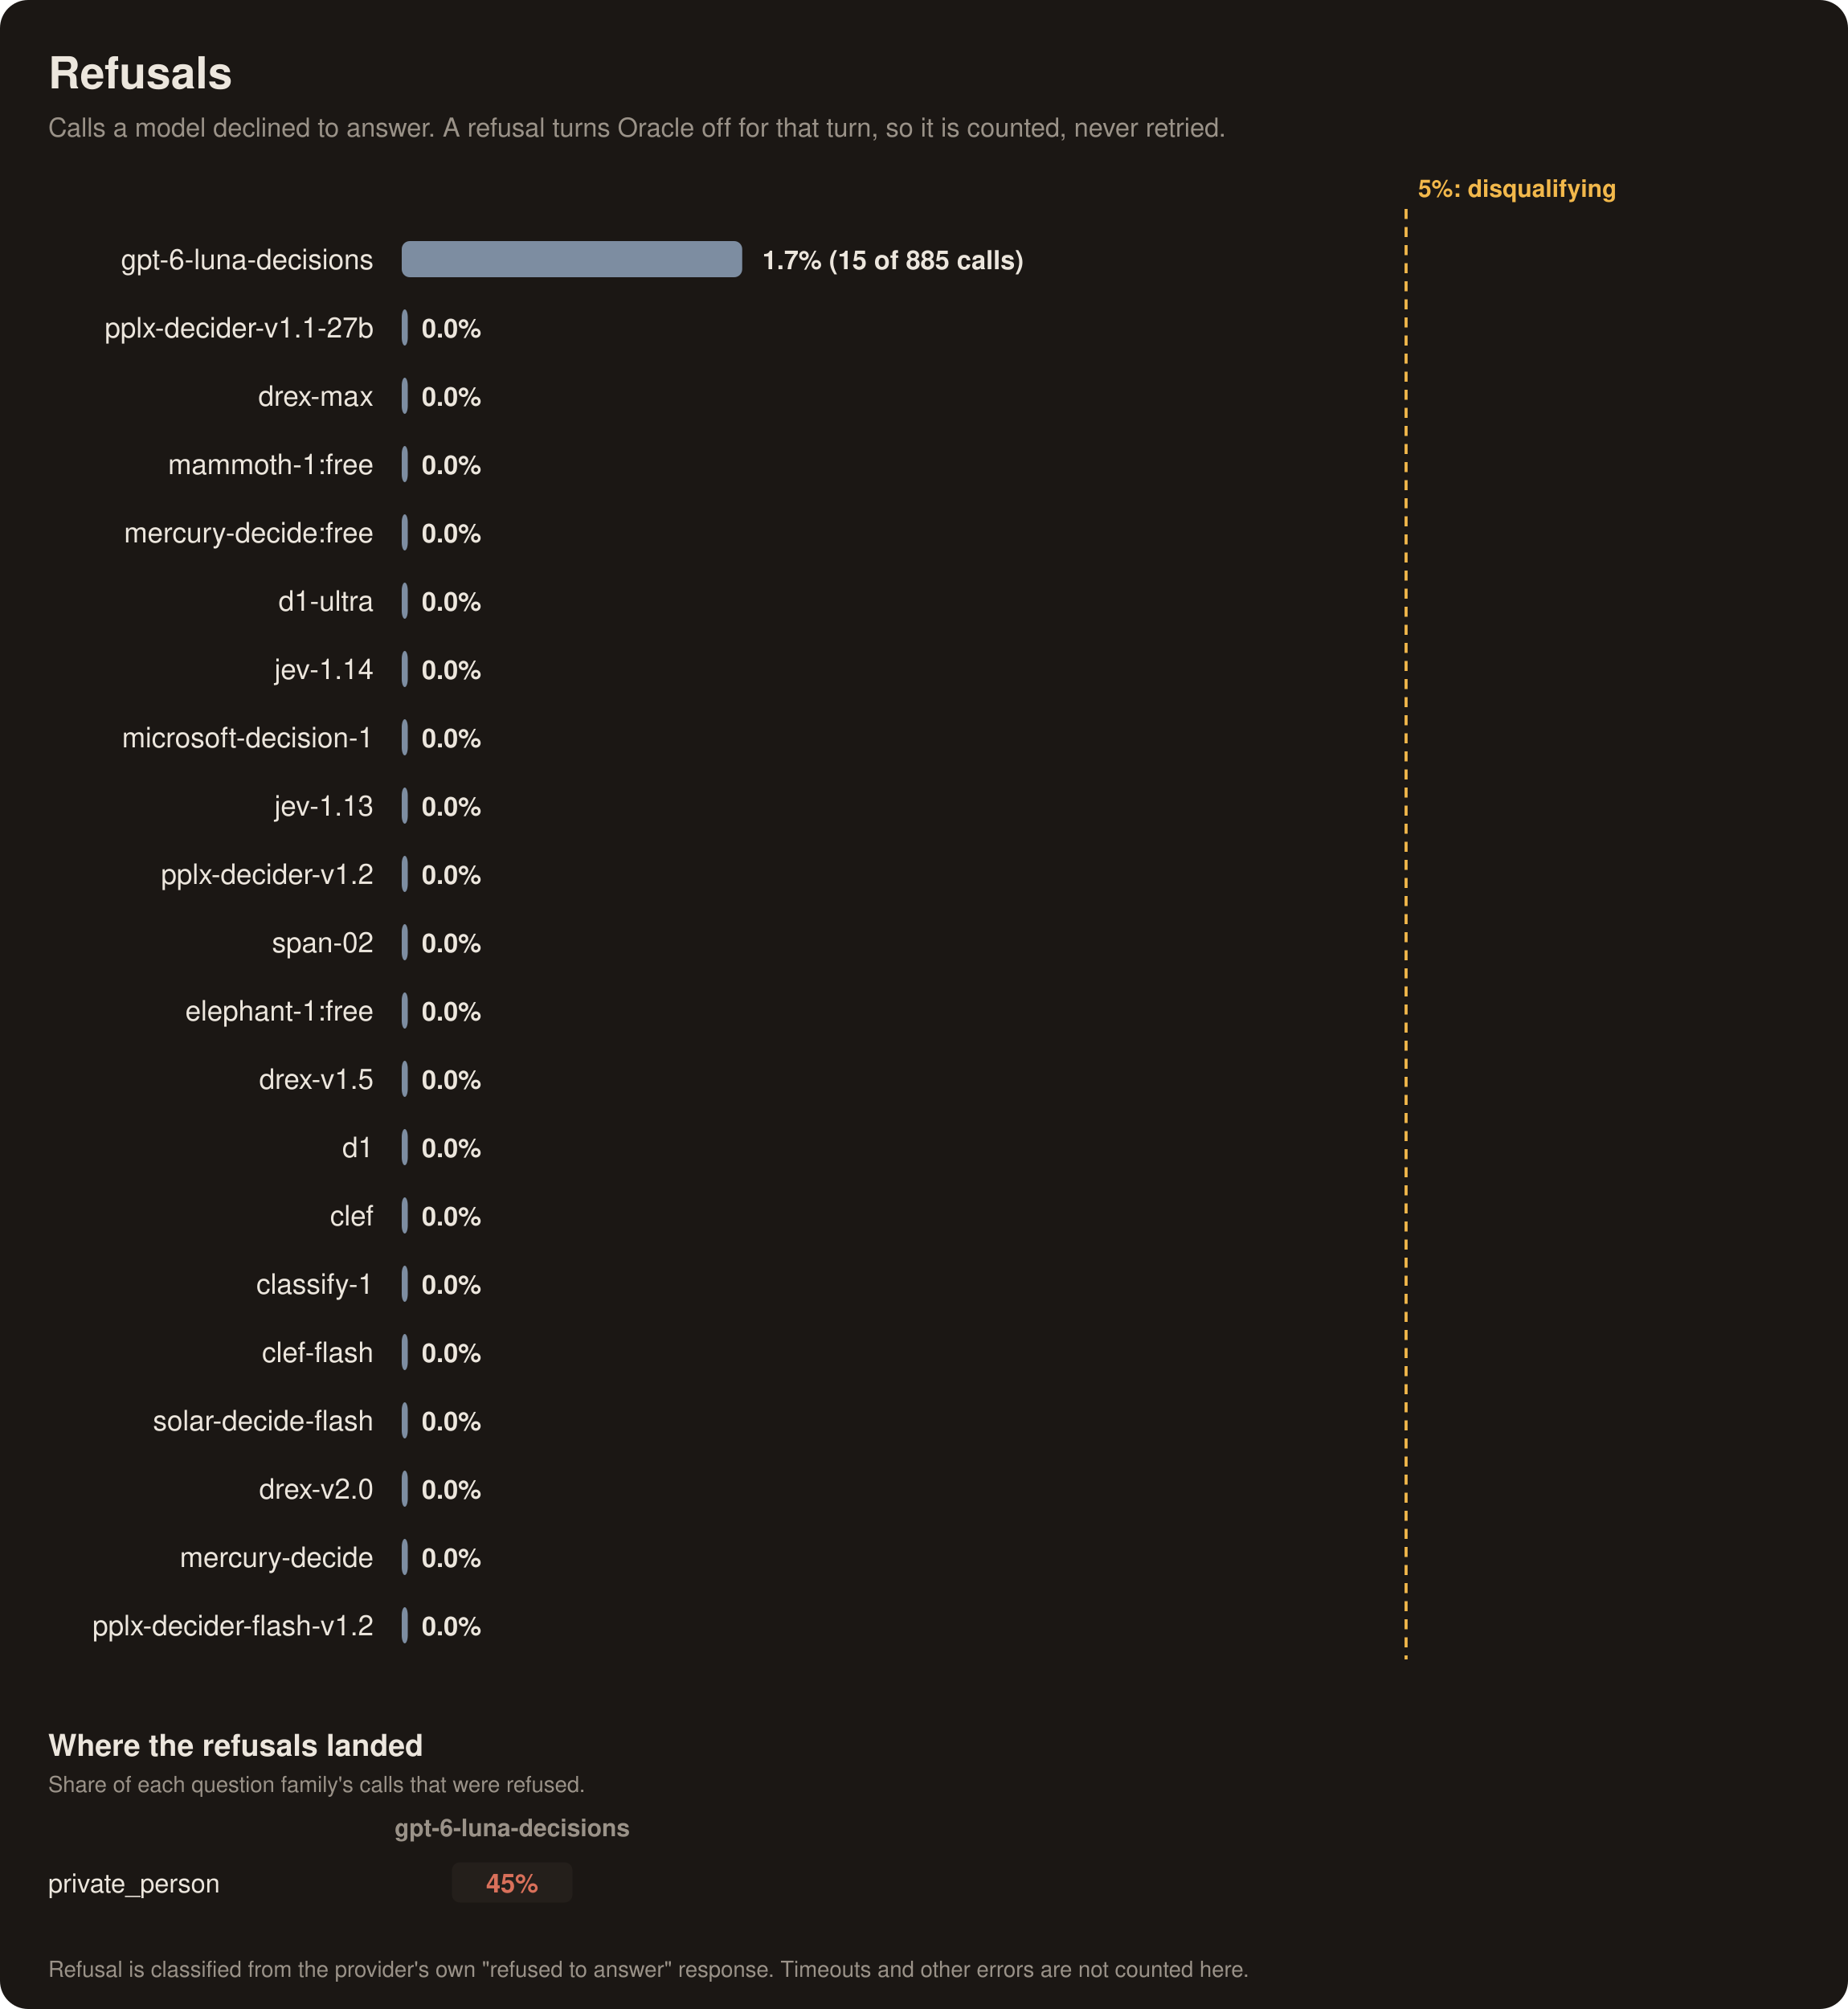
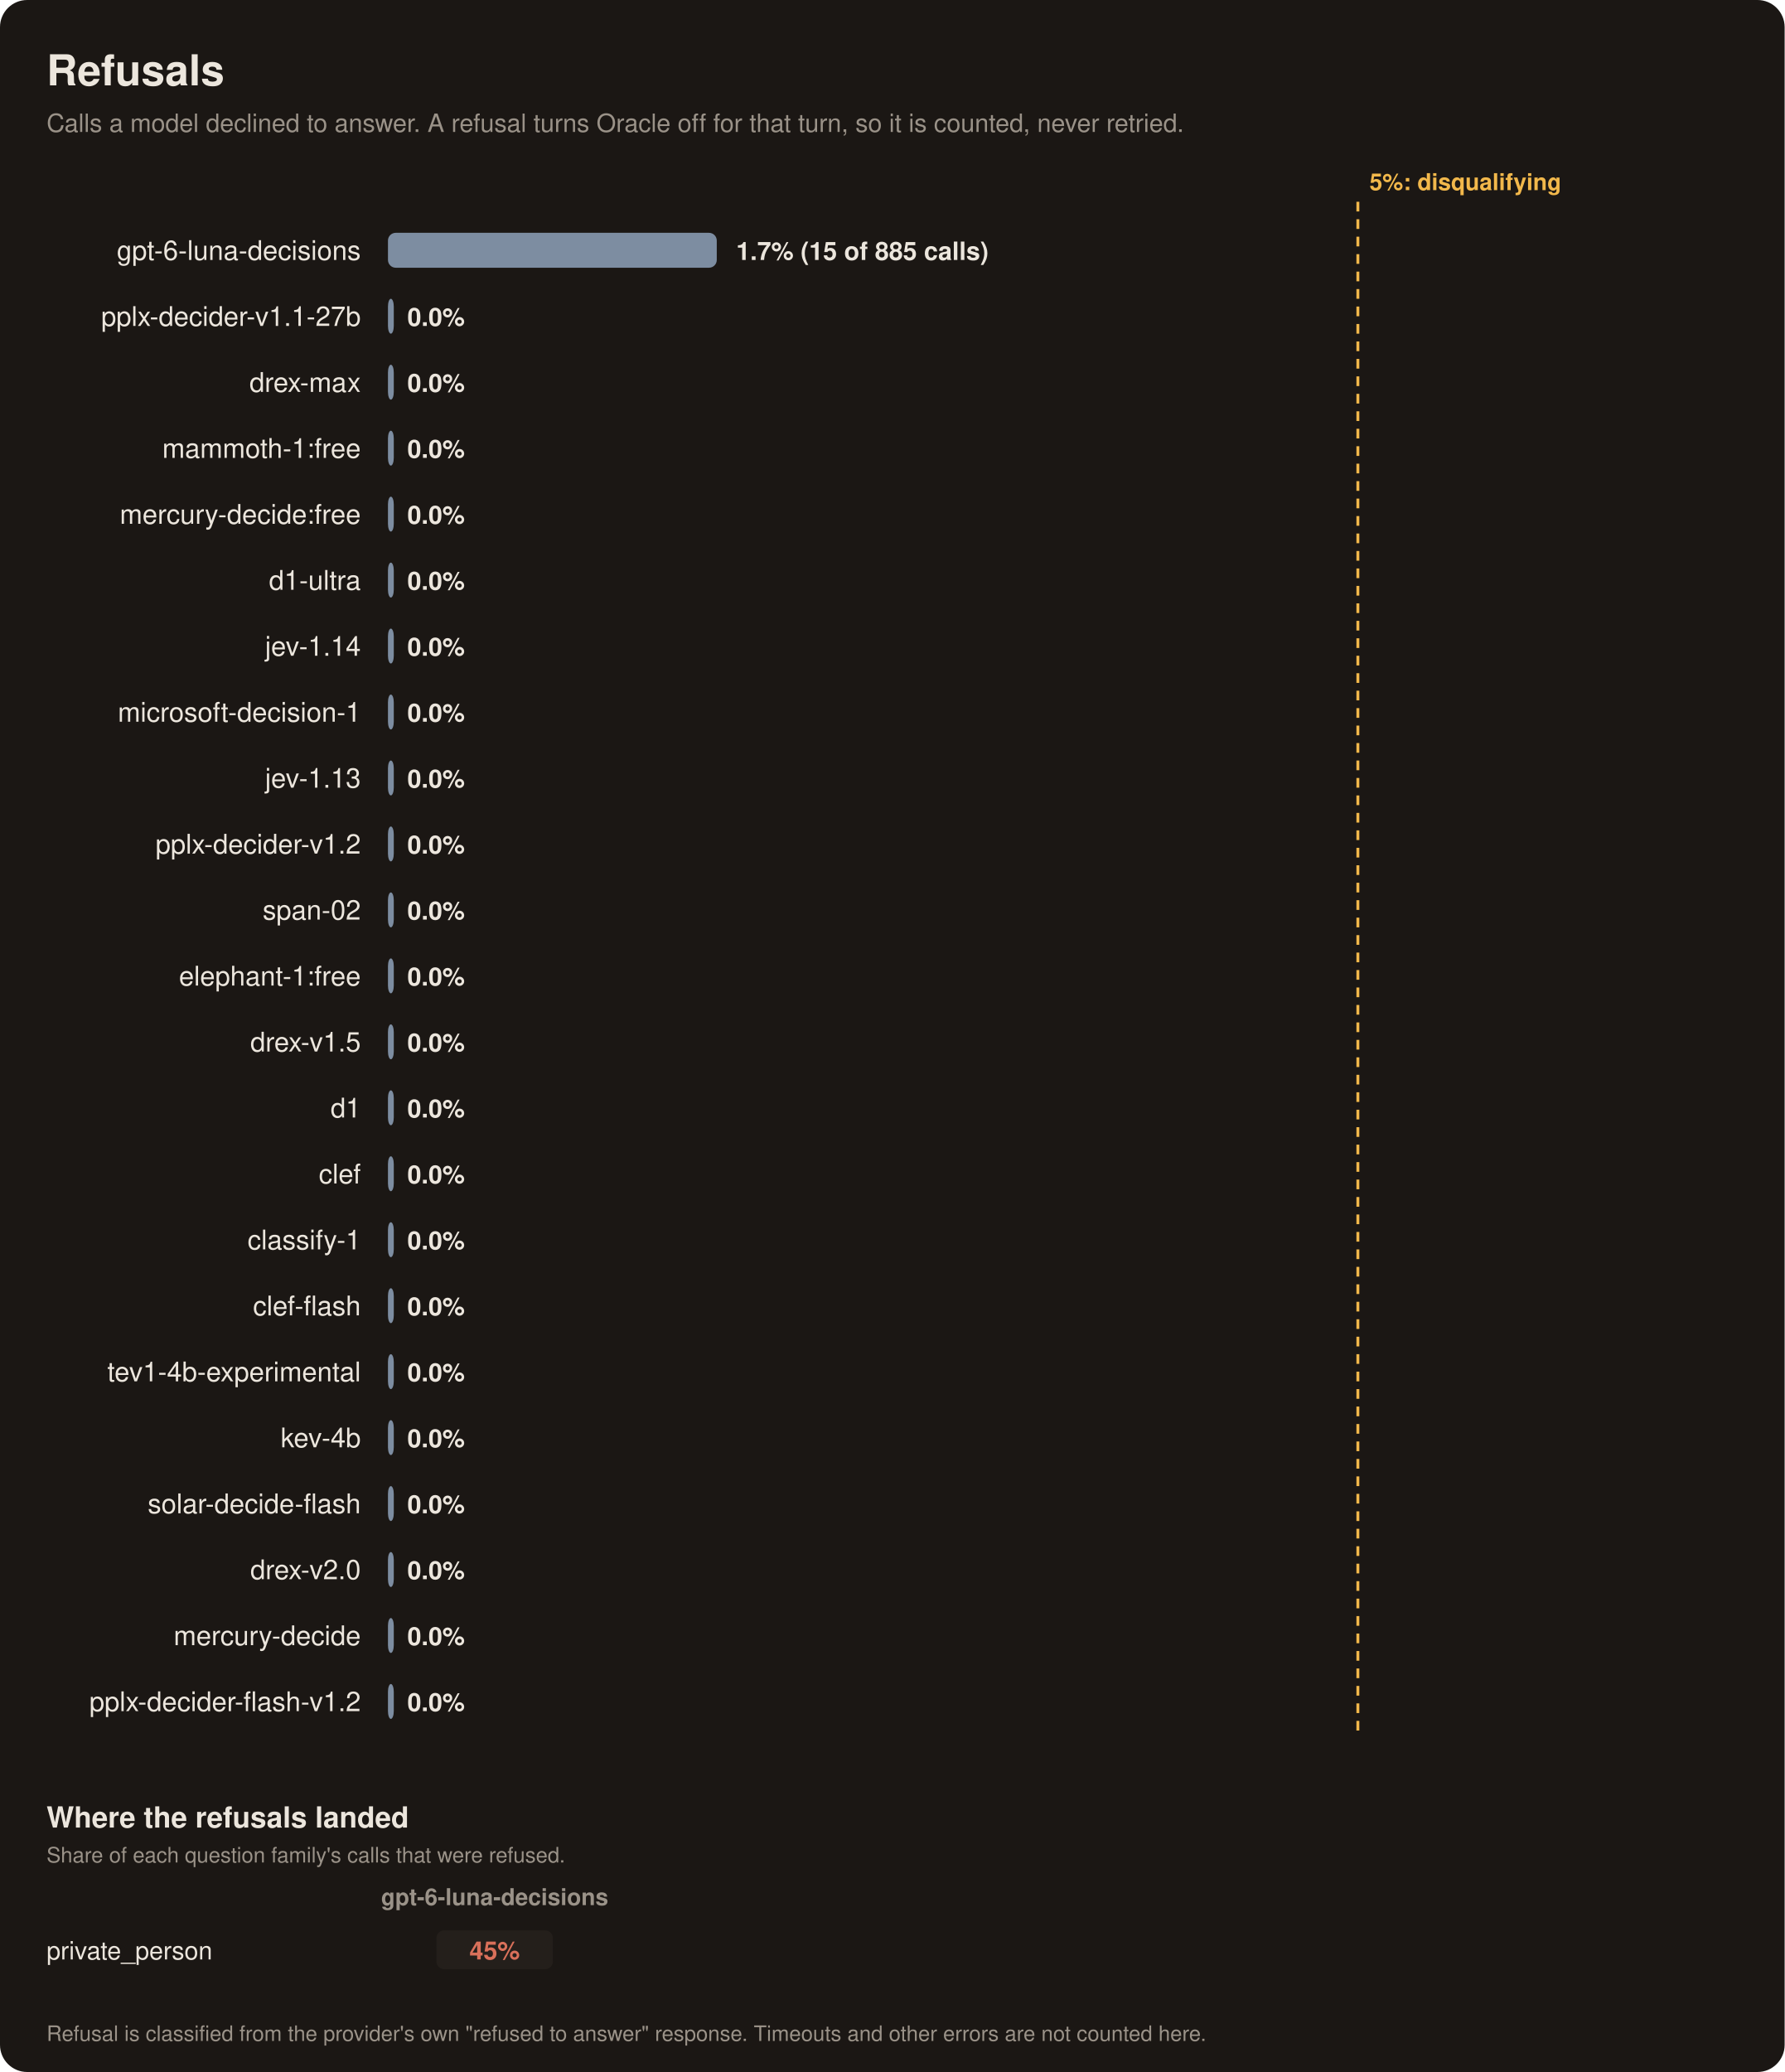
- <svg xmlns="http://www.w3.org/2000/svg" viewBox="0 0 920 1000" width="920" role="img" aria-label="Refusals" font-family="-apple-system,BlinkMacSystemFont,'Segoe UI',Helvetica,Arial,sans-serif">
-   <rect width="920" height="1000" rx="14" fill="#1b1714" />
+ <svg xmlns="http://www.w3.org/2000/svg" viewBox="0 0 920 1068" width="920" role="img" aria-label="Refusals" font-family="-apple-system,BlinkMacSystemFont,'Segoe UI',Helvetica,Arial,sans-serif">
+   <rect width="920" height="1068" rx="14" fill="#1b1714" />
  <text x="24.0" y="44.0" font-size="22" font-weight="700" fill="#ece6dd" text-anchor="start">Refusals</text>
  <text x="24.0" y="68.0" font-size="13" font-weight="400" fill="#9a9288" text-anchor="start">Calls a model declined to answer. A refusal turns Oracle off for that turn, so it is counted, never retried.</text>
-   <line x1="700.0" y1="104.0" x2="700.0" y2="826.0" stroke="#f2b84b" stroke-width="1.5" stroke-dasharray="5 4" />
+   <line x1="700.0" y1="104.0" x2="700.0" y2="894.0" stroke="#f2b84b" stroke-width="1.5" stroke-dasharray="5 4" />
  <text x="706.0" y="98.0" font-size="12" font-weight="600" fill="#f2b84b" text-anchor="start">5%: disqualifying</text>
  <text x="186.0" y="134.0" font-size="14" font-weight="500" fill="#ece6dd" text-anchor="end">gpt-6-luna-decisions</text>
  <rect x="200.0" y="120.0" width="169.5" height="18.0" rx="4.0" fill="#7d8da1" />
  <text x="379.5" y="134.0" font-size="13" font-weight="600" fill="#ece6dd" text-anchor="start">1.7%  (15 of 885 calls)</text>
  <text x="186.0" y="168.0" font-size="14" font-weight="500" fill="#ece6dd" text-anchor="end">pplx-decider-v1.1-27b</text>
  <rect x="200.0" y="154.0" width="3.0" height="18.0" rx="4.0" fill="#7d8da1" />
  <text x="210.0" y="168.0" font-size="13" font-weight="600" fill="#ece6dd" text-anchor="start">0.0%</text>
  <text x="186.0" y="202.0" font-size="14" font-weight="500" fill="#ece6dd" text-anchor="end">drex-max</text>
  <rect x="200.0" y="188.0" width="3.0" height="18.0" rx="4.0" fill="#7d8da1" />
  <text x="210.0" y="202.0" font-size="13" font-weight="600" fill="#ece6dd" text-anchor="start">0.0%</text>
  <text x="186.0" y="236.0" font-size="14" font-weight="500" fill="#ece6dd" text-anchor="end">mammoth-1:free</text>
  <rect x="200.0" y="222.0" width="3.0" height="18.0" rx="4.0" fill="#7d8da1" />
  <text x="210.0" y="236.0" font-size="13" font-weight="600" fill="#ece6dd" text-anchor="start">0.0%</text>
  <text x="186.0" y="270.0" font-size="14" font-weight="500" fill="#ece6dd" text-anchor="end">mercury-decide:free</text>
  <rect x="200.0" y="256.0" width="3.0" height="18.0" rx="4.0" fill="#7d8da1" />
  <text x="210.0" y="270.0" font-size="13" font-weight="600" fill="#ece6dd" text-anchor="start">0.0%</text>
  <text x="186.0" y="304.0" font-size="14" font-weight="500" fill="#ece6dd" text-anchor="end">d1-ultra</text>
  <rect x="200.0" y="290.0" width="3.0" height="18.0" rx="4.0" fill="#7d8da1" />
  <text x="210.0" y="304.0" font-size="13" font-weight="600" fill="#ece6dd" text-anchor="start">0.0%</text>
  <text x="186.0" y="338.0" font-size="14" font-weight="500" fill="#ece6dd" text-anchor="end">jev-1.14</text>
  <rect x="200.0" y="324.0" width="3.0" height="18.0" rx="4.0" fill="#7d8da1" />
  <text x="210.0" y="338.0" font-size="13" font-weight="600" fill="#ece6dd" text-anchor="start">0.0%</text>
  <text x="186.0" y="372.0" font-size="14" font-weight="500" fill="#ece6dd" text-anchor="end">microsoft-decision-1</text>
  <rect x="200.0" y="358.0" width="3.0" height="18.0" rx="4.0" fill="#7d8da1" />
  <text x="210.0" y="372.0" font-size="13" font-weight="600" fill="#ece6dd" text-anchor="start">0.0%</text>
  <text x="186.0" y="406.0" font-size="14" font-weight="500" fill="#ece6dd" text-anchor="end">jev-1.13</text>
  <rect x="200.0" y="392.0" width="3.0" height="18.0" rx="4.0" fill="#7d8da1" />
  <text x="210.0" y="406.0" font-size="13" font-weight="600" fill="#ece6dd" text-anchor="start">0.0%</text>
  <text x="186.0" y="440.0" font-size="14" font-weight="500" fill="#ece6dd" text-anchor="end">pplx-decider-v1.2</text>
  <rect x="200.0" y="426.0" width="3.0" height="18.0" rx="4.0" fill="#7d8da1" />
  <text x="210.0" y="440.0" font-size="13" font-weight="600" fill="#ece6dd" text-anchor="start">0.0%</text>
  <text x="186.0" y="474.0" font-size="14" font-weight="500" fill="#ece6dd" text-anchor="end">span-02</text>
  <rect x="200.0" y="460.0" width="3.0" height="18.0" rx="4.0" fill="#7d8da1" />
  <text x="210.0" y="474.0" font-size="13" font-weight="600" fill="#ece6dd" text-anchor="start">0.0%</text>
  <text x="186.0" y="508.0" font-size="14" font-weight="500" fill="#ece6dd" text-anchor="end">elephant-1:free</text>
  <rect x="200.0" y="494.0" width="3.0" height="18.0" rx="4.0" fill="#7d8da1" />
  <text x="210.0" y="508.0" font-size="13" font-weight="600" fill="#ece6dd" text-anchor="start">0.0%</text>
  <text x="186.0" y="542.0" font-size="14" font-weight="500" fill="#ece6dd" text-anchor="end">drex-v1.5</text>
  <rect x="200.0" y="528.0" width="3.0" height="18.0" rx="4.0" fill="#7d8da1" />
  <text x="210.0" y="542.0" font-size="13" font-weight="600" fill="#ece6dd" text-anchor="start">0.0%</text>
  <text x="186.0" y="576.0" font-size="14" font-weight="500" fill="#ece6dd" text-anchor="end">d1</text>
  <rect x="200.0" y="562.0" width="3.0" height="18.0" rx="4.0" fill="#7d8da1" />
  <text x="210.0" y="576.0" font-size="13" font-weight="600" fill="#ece6dd" text-anchor="start">0.0%</text>
  <text x="186.0" y="610.0" font-size="14" font-weight="500" fill="#ece6dd" text-anchor="end">clef</text>
  <rect x="200.0" y="596.0" width="3.0" height="18.0" rx="4.0" fill="#7d8da1" />
  <text x="210.0" y="610.0" font-size="13" font-weight="600" fill="#ece6dd" text-anchor="start">0.0%</text>
  <text x="186.0" y="644.0" font-size="14" font-weight="500" fill="#ece6dd" text-anchor="end">classify-1</text>
  <rect x="200.0" y="630.0" width="3.0" height="18.0" rx="4.0" fill="#7d8da1" />
  <text x="210.0" y="644.0" font-size="13" font-weight="600" fill="#ece6dd" text-anchor="start">0.0%</text>
  <text x="186.0" y="678.0" font-size="14" font-weight="500" fill="#ece6dd" text-anchor="end">clef-flash</text>
  <rect x="200.0" y="664.0" width="3.0" height="18.0" rx="4.0" fill="#7d8da1" />
  <text x="210.0" y="678.0" font-size="13" font-weight="600" fill="#ece6dd" text-anchor="start">0.0%</text>
-   <text x="186.0" y="712.0" font-size="14" font-weight="500" fill="#ece6dd" text-anchor="end">solar-decide-flash</text>
+   <text x="186.0" y="712.0" font-size="14" font-weight="500" fill="#ece6dd" text-anchor="end">tev1-4b-experimental</text>
  <rect x="200.0" y="698.0" width="3.0" height="18.0" rx="4.0" fill="#7d8da1" />
  <text x="210.0" y="712.0" font-size="13" font-weight="600" fill="#ece6dd" text-anchor="start">0.0%</text>
-   <text x="186.0" y="746.0" font-size="14" font-weight="500" fill="#ece6dd" text-anchor="end">drex-v2.0</text>
+   <text x="186.0" y="746.0" font-size="14" font-weight="500" fill="#ece6dd" text-anchor="end">kev-4b</text>
  <rect x="200.0" y="732.0" width="3.0" height="18.0" rx="4.0" fill="#7d8da1" />
  <text x="210.0" y="746.0" font-size="13" font-weight="600" fill="#ece6dd" text-anchor="start">0.0%</text>
-   <text x="186.0" y="780.0" font-size="14" font-weight="500" fill="#ece6dd" text-anchor="end">mercury-decide</text>
+   <text x="186.0" y="780.0" font-size="14" font-weight="500" fill="#ece6dd" text-anchor="end">solar-decide-flash</text>
  <rect x="200.0" y="766.0" width="3.0" height="18.0" rx="4.0" fill="#7d8da1" />
  <text x="210.0" y="780.0" font-size="13" font-weight="600" fill="#ece6dd" text-anchor="start">0.0%</text>
-   <text x="186.0" y="814.0" font-size="14" font-weight="500" fill="#ece6dd" text-anchor="end">pplx-decider-flash-v1.2</text>
+   <text x="186.0" y="814.0" font-size="14" font-weight="500" fill="#ece6dd" text-anchor="end">drex-v2.0</text>
  <rect x="200.0" y="800.0" width="3.0" height="18.0" rx="4.0" fill="#7d8da1" />
  <text x="210.0" y="814.0" font-size="13" font-weight="600" fill="#ece6dd" text-anchor="start">0.0%</text>
-   <text x="24.0" y="874.0" font-size="15" font-weight="700" fill="#ece6dd" text-anchor="start">Where the refusals landed</text>
-   <text x="24.0" y="892.0" font-size="11" font-weight="400" fill="#9a9288" text-anchor="start">Share of each question family's calls that were refused.</text>
-   <text x="255.0" y="914.0" font-size="12" font-weight="600" fill="#9a9288" text-anchor="middle">gpt-6-luna-decisions</text>
-   <text x="24.0" y="942.0" font-size="13" font-weight="500" fill="#ece6dd" text-anchor="start">private_person</text>
-   <rect x="225.0" y="927.0" width="60.0" height="20.0" rx="4.0" fill="#241f1b" />
-   <text x="255.0" y="942.0" font-size="13" font-weight="700" fill="#d9705a" text-anchor="middle">45%</text>
-   <text x="24.0" y="984.0" font-size="11" font-weight="400" fill="#9a9288" text-anchor="start">Refusal is classified from the provider's own "refused to answer" response. Timeouts and other errors are not counted here.</text>
+   <text x="186.0" y="848.0" font-size="14" font-weight="500" fill="#ece6dd" text-anchor="end">mercury-decide</text>
+   <rect x="200.0" y="834.0" width="3.0" height="18.0" rx="4.0" fill="#7d8da1" />
+   <text x="210.0" y="848.0" font-size="13" font-weight="600" fill="#ece6dd" text-anchor="start">0.0%</text>
+   <text x="186.0" y="882.0" font-size="14" font-weight="500" fill="#ece6dd" text-anchor="end">pplx-decider-flash-v1.2</text>
+   <rect x="200.0" y="868.0" width="3.0" height="18.0" rx="4.0" fill="#7d8da1" />
+   <text x="210.0" y="882.0" font-size="13" font-weight="600" fill="#ece6dd" text-anchor="start">0.0%</text>
+   <text x="24.0" y="942.0" font-size="15" font-weight="700" fill="#ece6dd" text-anchor="start">Where the refusals landed</text>
+   <text x="24.0" y="960.0" font-size="11" font-weight="400" fill="#9a9288" text-anchor="start">Share of each question family's calls that were refused.</text>
+   <text x="255.0" y="982.0" font-size="12" font-weight="600" fill="#9a9288" text-anchor="middle">gpt-6-luna-decisions</text>
+   <text x="24.0" y="1010.0" font-size="13" font-weight="500" fill="#ece6dd" text-anchor="start">private_person</text>
+   <rect x="225.0" y="995.0" width="60.0" height="20.0" rx="4.0" fill="#241f1b" />
+   <text x="255.0" y="1010.0" font-size="13" font-weight="700" fill="#d9705a" text-anchor="middle">45%</text>
+   <text x="24.0" y="1052.0" font-size="11" font-weight="400" fill="#9a9288" text-anchor="start">Refusal is classified from the provider's own "refused to answer" response. Timeouts and other errors are not counted here.</text>
</svg>
